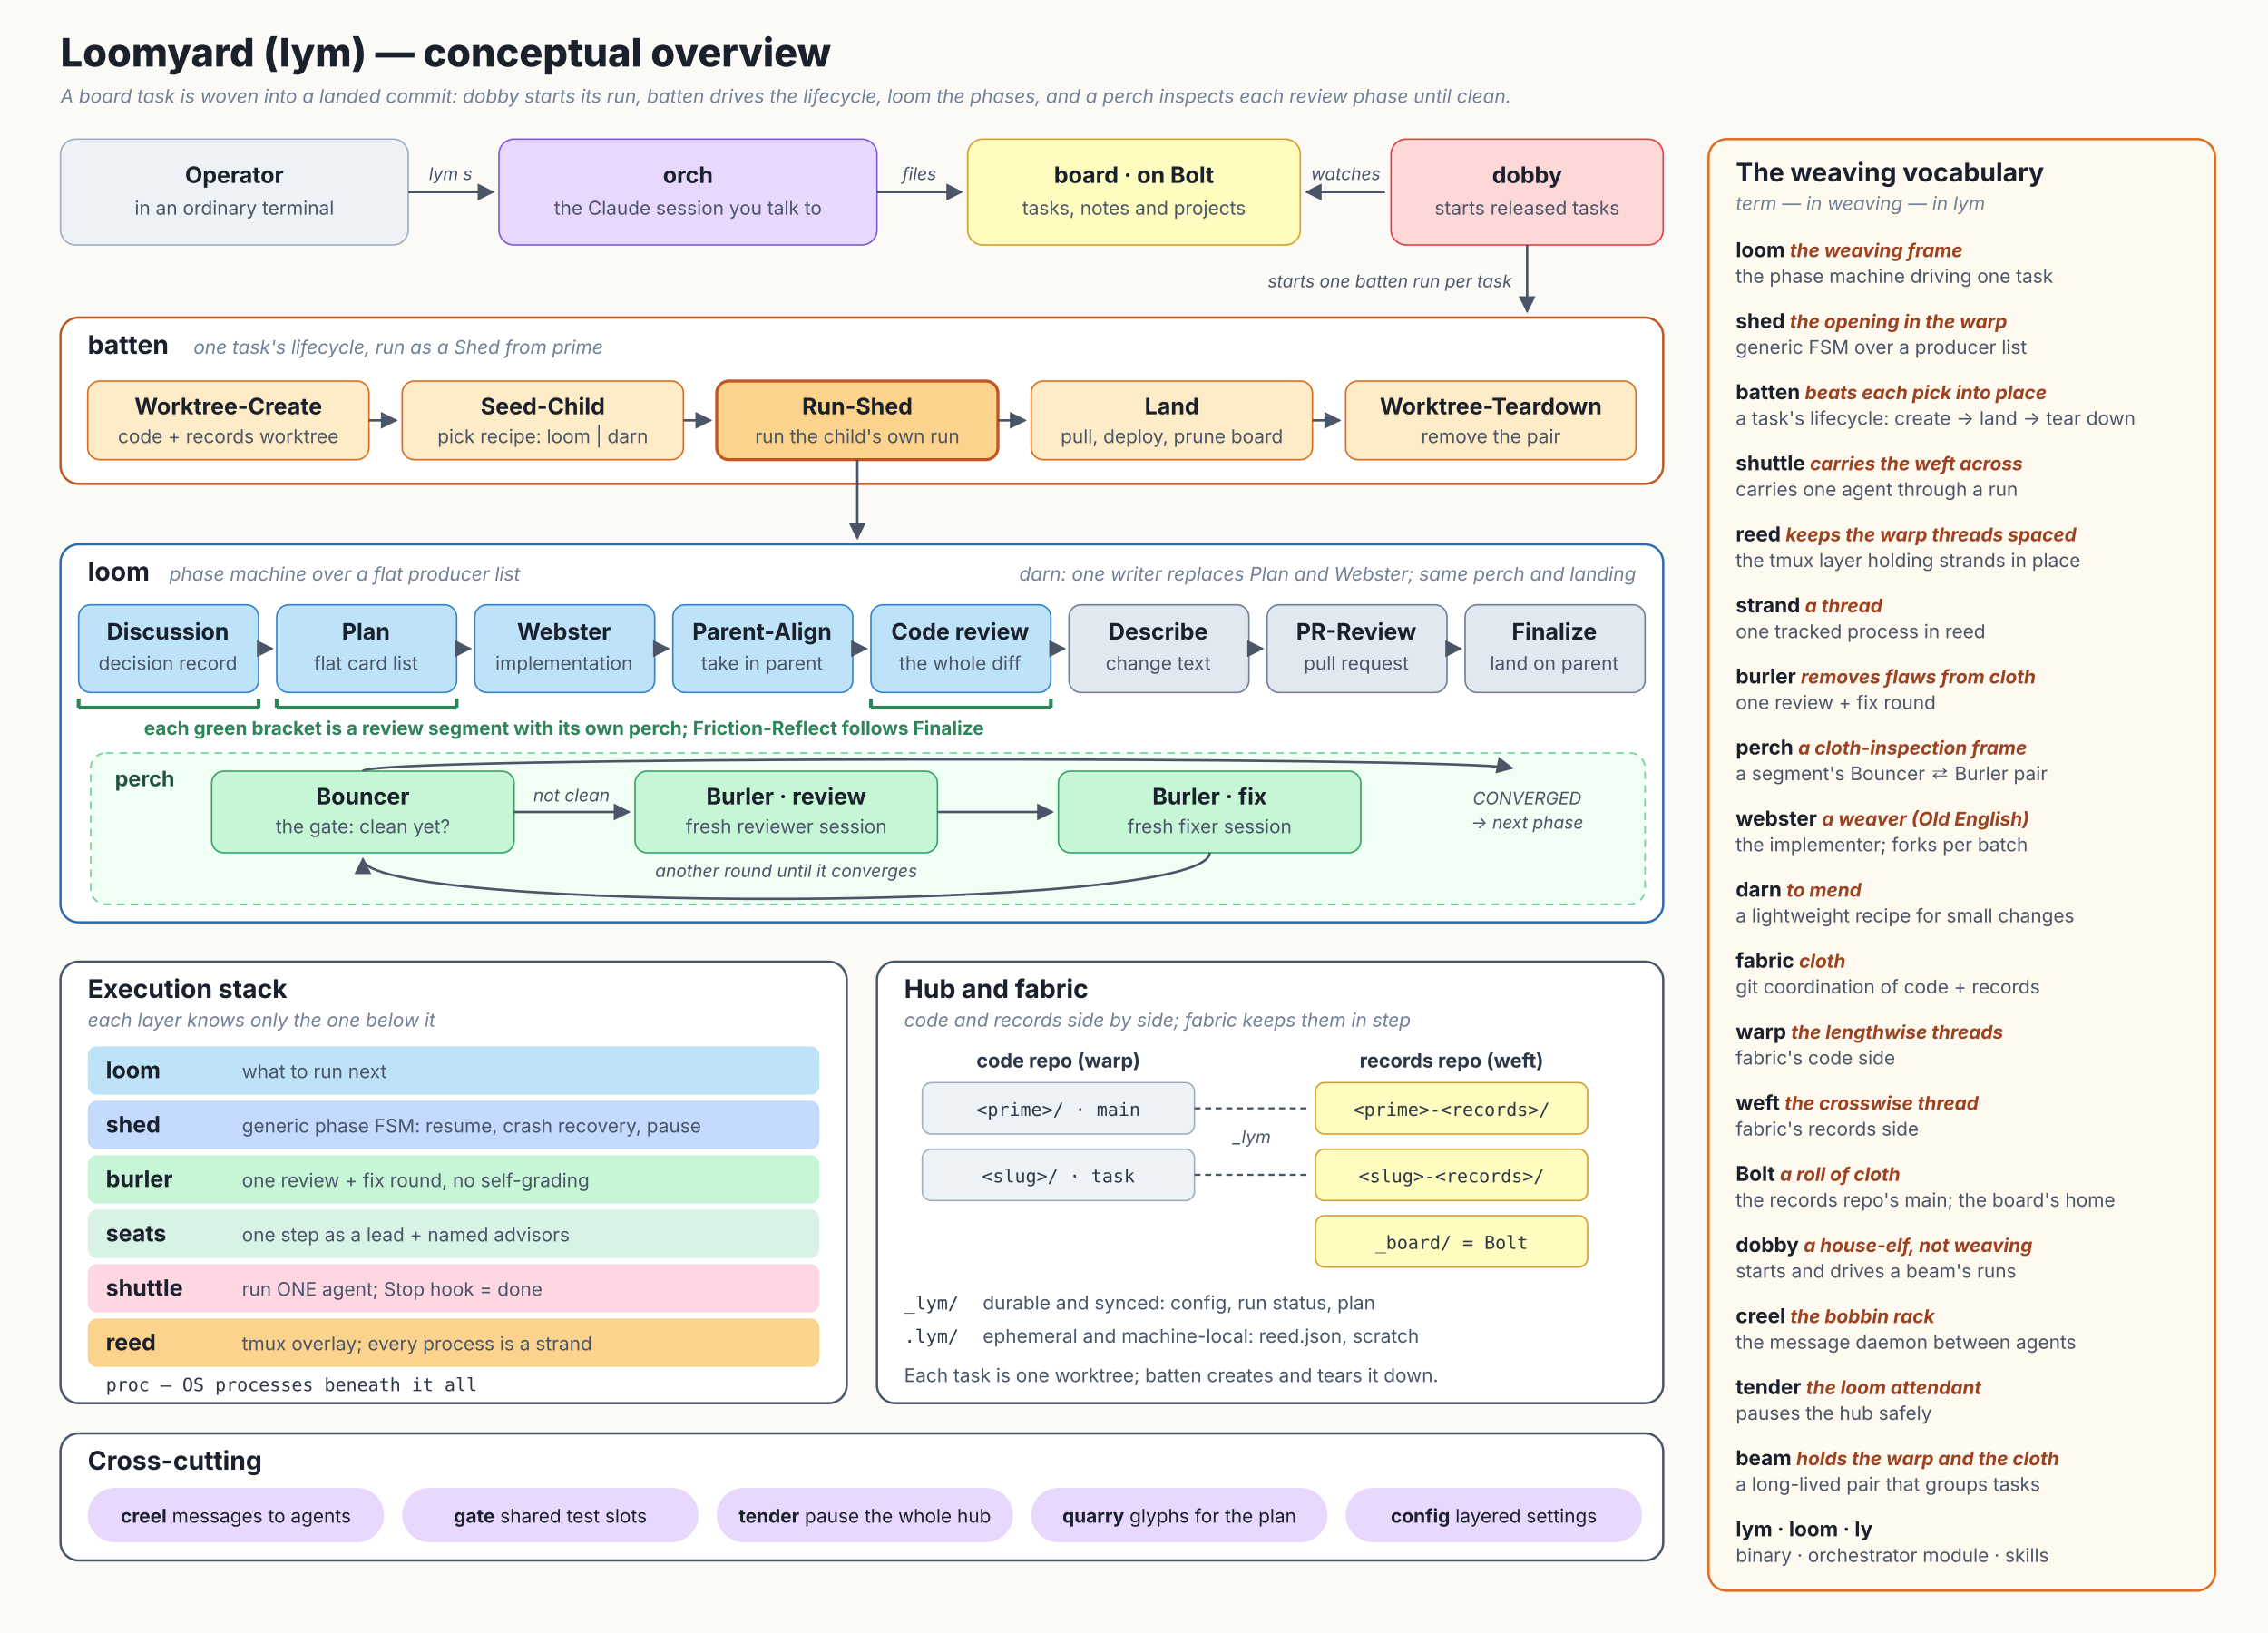
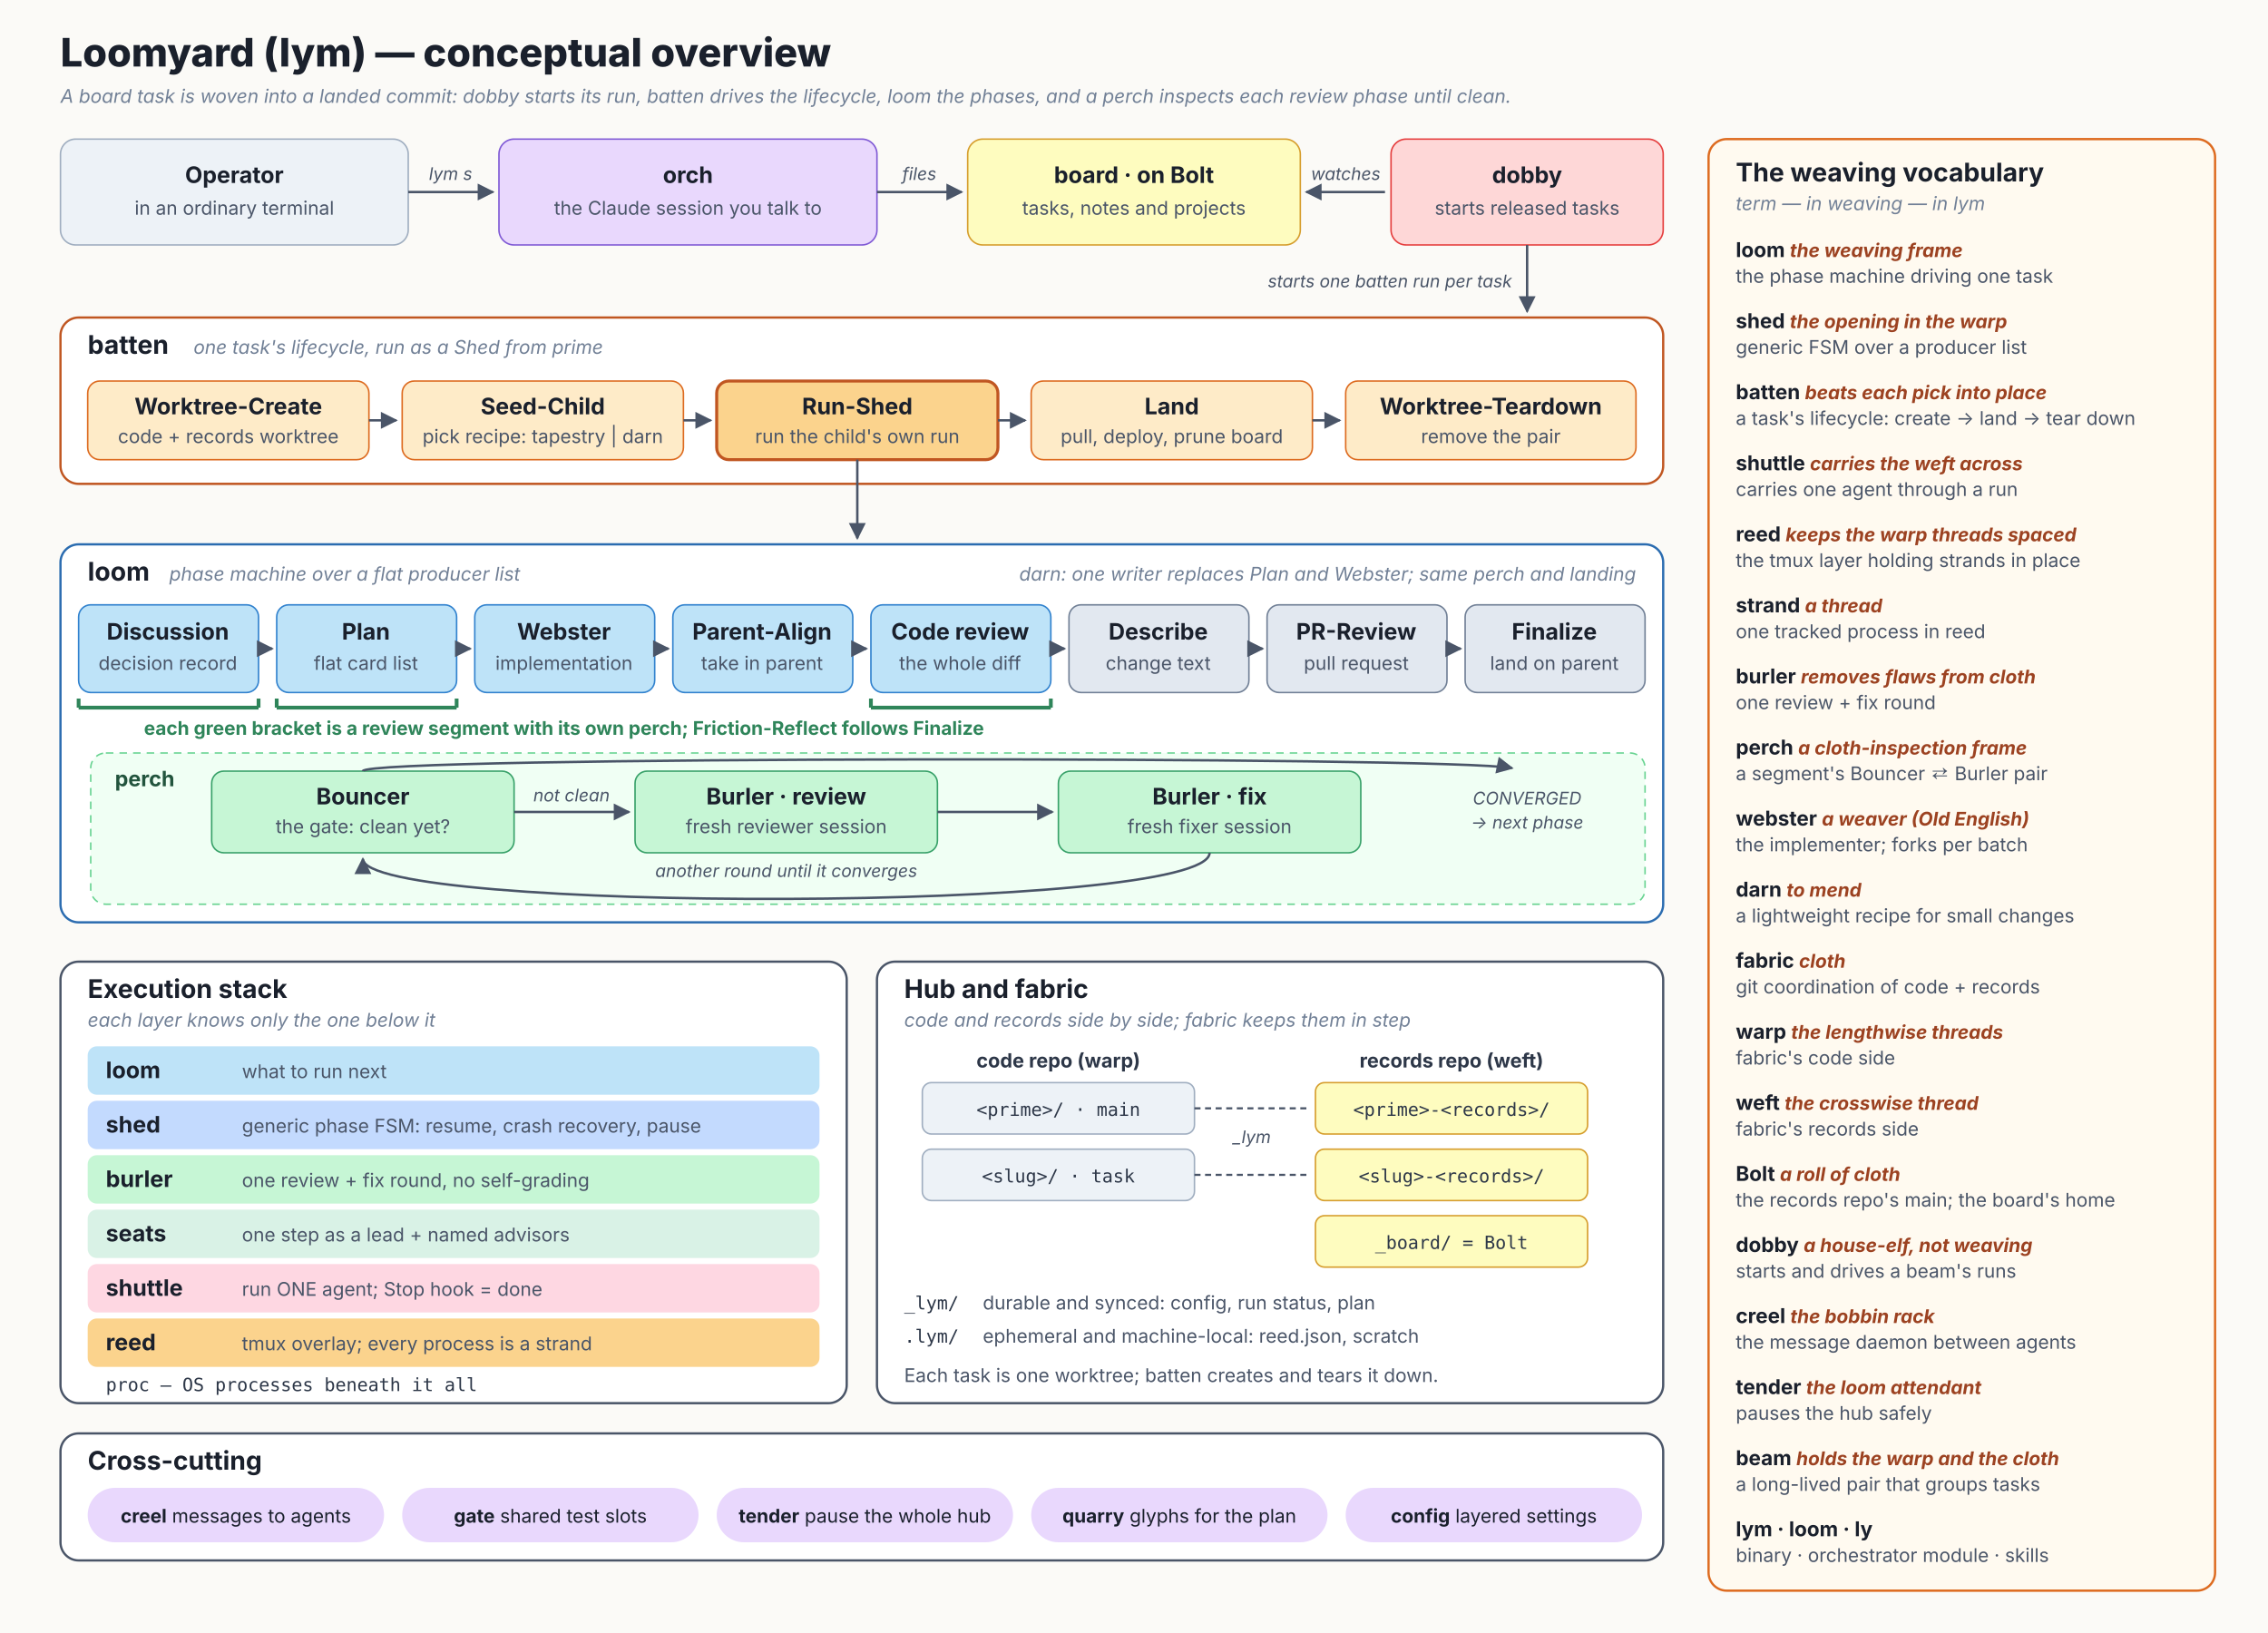
<svg xmlns="http://www.w3.org/2000/svg" width="1500" height="1080" viewBox="0 0 1500 1080" font-family="Inter, 'Segoe UI', Helvetica, Arial, sans-serif">
  <defs>
    <marker id="a" viewBox="0 0 10 10" refX="9" refY="5" markerWidth="7" markerHeight="7" orient="auto-start-reverse">
      <path d="M0,0 L10,5 L0,10 z" fill="#4a5568" />
    </marker>
    <style>
      .t  { font-size: 15px; font-weight: 700; fill: #1a202c; }
      .s  { font-size: 12.5px; fill: #4a5568; }
      .h  { font-size: 17px; font-weight: 700; fill: #1a202c; }
      .hs { font-size: 12.5px; fill: #718096; font-style: italic; }
      .m  { font-family: 'JetBrains Mono', Consolas, monospace; font-size: 12px; fill: #2d3748; }
      .gt { font-size: 13.5px; font-weight: 700; fill: #1a202c; }
      .gw { font-size: 12.5px; font-style: italic; fill: #9c4221; }
      .gd { font-size: 12.5px; fill: #4a5568; }
      .ln { stroke: #4a5568; stroke-width: 1.6; fill: none; marker-end: url(#a); }
      .lb { font-size: 11.5px; fill: #4a5568; font-style: italic; }
    </style>
  </defs>
  <rect width="1500" height="1080" fill="#fbfaf7" />
  <text x="40" y="44" font-size="26" font-weight="800" fill="#1a202c">Loomyard (lym) — conceptual overview</text>
  <text x="40" y="68" class="hs">A board task is woven into a landed commit: dobby starts its run, batten drives the lifecycle, loom the phases, and a perch inspects each review phase until clean.</text>
  <rect x="40" y="92" width="230" height="70" rx="10" fill="#edf2f7" stroke="#a0aec0" />
  <text x="155" y="121" text-anchor="middle" class="t">Operator</text>
  <text x="155" y="142" text-anchor="middle" class="s">in an ordinary terminal</text>
  <rect x="330" y="92" width="250" height="70" rx="10" fill="#e9d8fd" stroke="#805ad5" />
  <text x="455" y="121" text-anchor="middle" class="t">orch</text>
  <text x="455" y="142" text-anchor="middle" class="s">the Claude session you talk to</text>
  <rect x="640" y="92" width="220" height="70" rx="10" fill="#fefcbf" stroke="#d69e2e" />
  <text x="750" y="121" text-anchor="middle" class="t">board  ·  on Bolt</text>
  <text x="750" y="142" text-anchor="middle" class="s">tasks, notes and projects</text>
  <rect x="920" y="92" width="180" height="70" rx="10" fill="#fed7d7" stroke="#e53e3e" />
  <text x="1010" y="121" text-anchor="middle" class="t">dobby</text>
  <text x="1010" y="142" text-anchor="middle" class="s">starts released tasks</text>
  <path class="ln" d="M270,127 L326,127" />
  <text x="298" y="119" text-anchor="middle" class="lb">lym s</text>
  <path class="ln" d="M580,127 L636,127" />
  <text x="608" y="119" text-anchor="middle" class="lb">files</text>
  <path class="ln" d="M916,127 L864,127" />
  <text x="890" y="119" text-anchor="middle" class="lb">watches</text>
  <path class="ln" d="M1010,162 L1010,206" />
  <text x="1000" y="190" text-anchor="end" class="lb">starts one batten run per task</text>
  <rect x="40" y="210" width="1060" height="110" rx="12" fill="#fff" stroke="#c05621" stroke-width="1.5" />
  <text x="58" y="234" class="h">batten</text>
  <text x="128" y="234" class="hs">one task's lifecycle, run as a Shed from prime</text>
  <g>
    <rect x="58" y="252" width="186" height="52" rx="8" fill="#feebc8" stroke="#dd6b20" />
    <text x="151" y="274" text-anchor="middle" class="t">Worktree-Create</text>
    <text x="151" y="293" text-anchor="middle" class="s">code + records worktree</text>
    <rect x="266" y="252" width="186" height="52" rx="8" fill="#feebc8" stroke="#dd6b20" />
    <text x="359" y="274" text-anchor="middle" class="t">Seed-Child</text>
-     <text x="359" y="293" text-anchor="middle" class="s">pick recipe: loom | darn</text>
+     <text x="359" y="293" text-anchor="middle" class="s">pick recipe: tapestry | darn</text>
    <rect x="474" y="252" width="186" height="52" rx="8" fill="#fbd38d" stroke="#c05621" stroke-width="2" />
    <text x="567" y="274" text-anchor="middle" class="t">Run-Shed</text>
    <text x="567" y="293" text-anchor="middle" class="s">run the child's own run</text>
    <rect x="682" y="252" width="186" height="52" rx="8" fill="#feebc8" stroke="#dd6b20" />
    <text x="775" y="274" text-anchor="middle" class="t">Land</text>
    <text x="775" y="293" text-anchor="middle" class="s">pull, deploy, prune board</text>
    <rect x="890" y="252" width="192" height="52" rx="8" fill="#feebc8" stroke="#dd6b20" />
    <text x="986" y="274" text-anchor="middle" class="t">Worktree-Teardown</text>
    <text x="986" y="293" text-anchor="middle" class="s">remove the pair</text>
    <path class="ln" d="M244,278 L262,278" />
    <path class="ln" d="M452,278 L470,278" />
    <path class="ln" d="M660,278 L678,278" />
    <path class="ln" d="M868,278 L886,278" />
  </g>
  <path class="ln" d="M567,304 L567,356" />
  <rect x="40" y="360" width="1060" height="250" rx="12" fill="#fff" stroke="#2b6cb0" stroke-width="1.5" />
  <text x="58" y="384" class="h">loom</text>
  <text x="112" y="384" class="hs">phase machine over a flat producer list</text>
  <text x="1082" y="384" text-anchor="end" class="hs">darn: one writer replaces Plan and Webster; same perch and landing</text>
  <g>
    <rect x="52" y="400" width="119" height="58" rx="8" fill="#bee3f8" stroke="#3182ce" />
    <text x="111" y="423" text-anchor="middle" class="t">Discussion</text>
    <text x="111" y="443" text-anchor="middle" class="s">decision record</text>
    <rect x="183" y="400" width="119" height="58" rx="8" fill="#bee3f8" stroke="#3182ce" />
    <text x="242" y="423" text-anchor="middle" class="t">Plan</text>
    <text x="242" y="443" text-anchor="middle" class="s">flat card list</text>
    <rect x="314" y="400" width="119" height="58" rx="8" fill="#bee3f8" stroke="#3182ce" />
    <text x="373" y="423" text-anchor="middle" class="t">Webster</text>
    <text x="373" y="443" text-anchor="middle" class="s">implementation</text>
    <rect x="445" y="400" width="119" height="58" rx="8" fill="#bee3f8" stroke="#3182ce" />
    <text x="504" y="423" text-anchor="middle" class="t">Parent-Align</text>
    <text x="504" y="443" text-anchor="middle" class="s">take in parent</text>
    <rect x="576" y="400" width="119" height="58" rx="8" fill="#bee3f8" stroke="#3182ce" />
    <text x="635" y="423" text-anchor="middle" class="t">Code review</text>
    <text x="635" y="443" text-anchor="middle" class="s">the whole diff</text>
    <rect x="707" y="400" width="119" height="58" rx="8" fill="#e2e8f0" stroke="#718096" />
    <text x="766" y="423" text-anchor="middle" class="t">Describe</text>
    <text x="766" y="443" text-anchor="middle" class="s">change text</text>
    <rect x="838" y="400" width="119" height="58" rx="8" fill="#e2e8f0" stroke="#718096" />
    <text x="897" y="423" text-anchor="middle" class="t">PR-Review</text>
    <text x="897" y="443" text-anchor="middle" class="s">pull request</text>
    <rect x="969" y="400" width="119" height="58" rx="8" fill="#e2e8f0" stroke="#718096" />
    <text x="1028" y="423" text-anchor="middle" class="t">Finalize</text>
    <text x="1028" y="443" text-anchor="middle" class="s">land on parent</text>
    <path class="ln" d="M171,429 L180,429" />
    <path class="ln" d="M302,429 L311,429" />
    <path class="ln" d="M433,429 L442,429" />
    <path class="ln" d="M564,429 L573,429" />
    <path class="ln" d="M695,429 L704,429" />
    <path class="ln" d="M826,429 L835,429" />
    <path class="ln" d="M957,429 L966,429" />
  </g>
  <g stroke="#2f855a" stroke-width="2.5" fill="none">
    <path d="M52,468 L171,468 M52,462 L52,468 M171,462 L171,468" />
    <path d="M183,468 L302,468 M183,462 L183,468 M302,462 L302,468" />
    <path d="M576,468 L695,468 M576,462 L576,468 M695,462 L695,468" />
  </g>
  <text x="373" y="486" text-anchor="middle" font-size="12.5" font-weight="700" fill="#2f855a">each green bracket is a review segment with its own perch; Friction-Reflect follows Finalize</text>
  <rect x="60" y="498" width="1028" height="100" rx="10" fill="#f0fff4" stroke="#68d391" stroke-dasharray="5 4" />
  <text x="76" y="520" font-size="14" font-weight="700" fill="#22543d">perch</text>
  <rect x="140" y="510" width="200" height="54" rx="8" fill="#c6f6d5" stroke="#38a169" />
  <text x="240" y="532" text-anchor="middle" class="t">Bouncer</text>
  <text x="240" y="551" text-anchor="middle" class="s">the gate: clean yet?</text>
  <rect x="420" y="510" width="200" height="54" rx="8" fill="#c6f6d5" stroke="#38a169" />
  <text x="520" y="532" text-anchor="middle" class="t">Burler · review</text>
  <text x="520" y="551" text-anchor="middle" class="s">fresh reviewer session</text>
  <rect x="700" y="510" width="200" height="54" rx="8" fill="#c6f6d5" stroke="#38a169" />
  <text x="800" y="532" text-anchor="middle" class="t">Burler · fix</text>
  <text x="800" y="551" text-anchor="middle" class="s">fresh fixer session</text>
  <path class="ln" d="M340,537 L416,537" />
  <text x="378" y="530" text-anchor="middle" class="lb">not clean</text>
  <path class="ln" d="M620,537 L696,537" />
  <path class="ln" d="M800,564 C800,604 240,604 240,568" />
  <text x="520" y="580" text-anchor="middle" class="lb">another round until it converges</text>
  <path class="ln" d="M240,510 C240,500 960,500 1000,508" />
  <text x="1010" y="532" class="lb" text-anchor="middle">CONVERGED</text>
  <text x="1010" y="548" class="lb" text-anchor="middle">→ next phase</text>
  <rect x="40" y="636" width="520" height="292" rx="12" fill="#fff" stroke="#4a5568" stroke-width="1.5" />
  <text x="58" y="660" class="h">Execution stack</text>
  <text x="58" y="679" class="hs">each layer knows only the one below it</text>
  <g>
    <rect x="58" y="692" width="484" height="32" rx="6" fill="#bee3f8" />
    <text x="70" y="713" class="t">loom</text>
    <text x="160" y="713" class="s">what to run next</text>
    <rect x="58" y="728" width="484" height="32" rx="6" fill="#c3dafe" />
    <text x="70" y="749" class="t">shed</text>
    <text x="160" y="749" class="s">generic phase FSM: resume, crash recovery, pause</text>
    <rect x="58" y="764" width="484" height="32" rx="6" fill="#c6f6d5" />
    <text x="70" y="785" class="t">burler</text>
    <text x="160" y="785" class="s">one review + fix round, no self-grading</text>
    <rect x="58" y="800" width="484" height="32" rx="6" fill="#d9f2e6" />
    <text x="70" y="821" class="t">seats</text>
    <text x="160" y="821" class="s">one step as a lead + named advisors</text>
    <rect x="58" y="836" width="484" height="32" rx="6" fill="#fed7e2" />
    <text x="70" y="857" class="t">shuttle</text>
    <text x="160" y="857" class="s">run ONE agent; Stop hook = done</text>
    <rect x="58" y="872" width="484" height="32" rx="6" fill="#fbd38d" />
    <text x="70" y="893" class="t">reed</text>
    <text x="160" y="893" class="s">tmux overlay; every process is a strand</text>
  </g>
  <text x="70" y="920" class="m">proc — OS processes beneath it all</text>
  <rect x="580" y="636" width="520" height="292" rx="12" fill="#fff" stroke="#4a5568" stroke-width="1.5" />
  <text x="598" y="660" class="h">Hub and fabric</text>
  <text x="598" y="679" class="hs">code and records side by side; fabric keeps them in step</text>
  <text x="700" y="706" text-anchor="middle" font-size="13" font-weight="700" fill="#2d3748">code repo (warp)</text>
  <text x="960" y="706" text-anchor="middle" font-size="13" font-weight="700" fill="#2d3748">records repo (weft)</text>
  <rect x="610" y="716" width="180" height="34" rx="6" fill="#edf2f7" stroke="#a0aec0" />
  <text x="700" y="738" text-anchor="middle" class="m">&lt;prime&gt;/  · main</text>
  <rect x="870" y="716" width="180" height="34" rx="6" fill="#fefcbf" stroke="#d69e2e" />
  <text x="960" y="738" text-anchor="middle" class="m">&lt;prime&gt;-&lt;records&gt;/</text>
  <rect x="610" y="760" width="180" height="34" rx="6" fill="#edf2f7" stroke="#a0aec0" />
  <text x="700" y="782" text-anchor="middle" class="m">&lt;slug&gt;/  · task</text>
  <rect x="870" y="760" width="180" height="34" rx="6" fill="#fefcbf" stroke="#d69e2e" />
  <text x="960" y="782" text-anchor="middle" class="m">&lt;slug&gt;-&lt;records&gt;/</text>
  <rect x="870" y="804" width="180" height="34" rx="6" fill="#fefcbf" stroke="#d69e2e" />
  <text x="960" y="826" text-anchor="middle" class="m">_board/  = Bolt</text>
  <path d="M790,733 L866,733 M790,777 L866,777" stroke="#4a5568" stroke-width="1.4" stroke-dasharray="4 3" />
  <text x="828" y="756" text-anchor="middle" class="lb">_lym</text>
  <text x="598" y="866" class="m">_lym/</text>
  <text x="650" y="866" class="s">durable and synced: config, run status, plan</text>
  <text x="598" y="888" class="m">.lym/</text>
  <text x="650" y="888" class="s">ephemeral and machine-local: reed.json, scratch</text>
  <text x="598" y="914" class="s">Each task is one worktree; batten creates and tears it down.</text>
  <rect x="40" y="948" width="1060" height="84" rx="12" fill="#fff" stroke="#4a5568" stroke-width="1.5" />
  <text x="58" y="972" class="h">Cross-cutting</text>
  <g font-size="12.5">
    <rect x="58" y="984" width="196" height="36" rx="18" fill="#e9d8fd" />
    <text x="156" y="1007" text-anchor="middle" fill="#1a202c">
      <tspan font-weight="700">creel</tspan>  messages to agents</text>
    <rect x="266" y="984" width="196" height="36" rx="18" fill="#e9d8fd" />
    <text x="364" y="1007" text-anchor="middle" fill="#1a202c">
      <tspan font-weight="700">gate</tspan>  shared test slots</text>
    <rect x="474" y="984" width="196" height="36" rx="18" fill="#e9d8fd" />
    <text x="572" y="1007" text-anchor="middle" fill="#1a202c">
      <tspan font-weight="700">tender</tspan>  pause the whole hub</text>
    <rect x="682" y="984" width="196" height="36" rx="18" fill="#e9d8fd" />
    <text x="780" y="1007" text-anchor="middle" fill="#1a202c">
      <tspan font-weight="700">quarry</tspan>  glyphs for the plan</text>
    <rect x="890" y="984" width="196" height="36" rx="18" fill="#e9d8fd" />
    <text x="988" y="1007" text-anchor="middle" fill="#1a202c">
      <tspan font-weight="700">config</tspan>  layered settings</text>
  </g>
  <rect x="1130" y="92" width="335" height="960" rx="12" fill="#fffaf0" stroke="#dd6b20" stroke-width="1.5" />
  <text x="1148" y="120" class="h">The weaving vocabulary</text>
  <text x="1148" y="139" class="hs">term — in weaving — in lym</text>
  <g>
    <text x="1148" y="170" class="gt">loom <tspan class="gw">the weaving frame</tspan>
    </text>
    <text x="1148" y="187" class="gd">the phase machine driving one task</text>
    <text x="1148" y="217" class="gt">shed <tspan class="gw">the opening in the warp</tspan>
    </text>
    <text x="1148" y="234" class="gd">generic FSM over a producer list</text>
    <text x="1148" y="264" class="gt">batten <tspan class="gw">beats each pick into place</tspan>
    </text>
    <text x="1148" y="281" class="gd">a task's lifecycle: create → land → tear down</text>
    <text x="1148" y="311" class="gt">shuttle <tspan class="gw">carries the weft across</tspan>
    </text>
    <text x="1148" y="328" class="gd">carries one agent through a run</text>
    <text x="1148" y="358" class="gt">reed <tspan class="gw">keeps the warp threads spaced</tspan>
    </text>
    <text x="1148" y="375" class="gd">the tmux layer holding strands in place</text>
    <text x="1148" y="405" class="gt">strand <tspan class="gw">a thread</tspan>
    </text>
    <text x="1148" y="422" class="gd">one tracked process in reed</text>
    <text x="1148" y="452" class="gt">burler <tspan class="gw">removes flaws from cloth</tspan>
    </text>
    <text x="1148" y="469" class="gd">one review + fix round</text>
    <text x="1148" y="499" class="gt">perch <tspan class="gw">a cloth-inspection frame</tspan>
    </text>
    <text x="1148" y="516" class="gd">a segment's Bouncer ⇄ Burler pair</text>
    <text x="1148" y="546" class="gt">webster <tspan class="gw">a weaver (Old English)</tspan>
    </text>
    <text x="1148" y="563" class="gd">the implementer; forks per batch</text>
    <text x="1148" y="593" class="gt">darn <tspan class="gw">to mend</tspan>
    </text>
    <text x="1148" y="610" class="gd">a lightweight recipe for small changes</text>
    <text x="1148" y="640" class="gt">fabric <tspan class="gw">cloth</tspan>
    </text>
    <text x="1148" y="657" class="gd">git coordination of code + records</text>
    <text x="1148" y="687" class="gt">warp <tspan class="gw">the lengthwise threads</tspan>
    </text>
    <text x="1148" y="704" class="gd">fabric's code side</text>
    <text x="1148" y="734" class="gt">weft <tspan class="gw">the crosswise thread</tspan>
    </text>
    <text x="1148" y="751" class="gd">fabric's records side</text>
    <text x="1148" y="781" class="gt">Bolt <tspan class="gw">a roll of cloth</tspan>
    </text>
    <text x="1148" y="798" class="gd">the records repo's main; the board's home</text>
    <text x="1148" y="828" class="gt">dobby <tspan class="gw">a house-elf, not weaving</tspan>
    </text>
    <text x="1148" y="845" class="gd">starts and drives a beam's runs</text>
    <text x="1148" y="875" class="gt">creel <tspan class="gw">the bobbin rack</tspan>
    </text>
    <text x="1148" y="892" class="gd">the message daemon between agents</text>
    <text x="1148" y="922" class="gt">tender <tspan class="gw">the loom attendant</tspan>
    </text>
    <text x="1148" y="939" class="gd">pauses the hub safely</text>
    <text x="1148" y="969" class="gt">beam <tspan class="gw">holds the warp and the cloth</tspan>
    </text>
    <text x="1148" y="986" class="gd">a long-lived pair that groups tasks</text>
    <text x="1148" y="1016" class="gt">lym · loom · ly</text>
    <text x="1148" y="1033" class="gd">binary · orchestrator module · skills</text>
  </g>
</svg>
